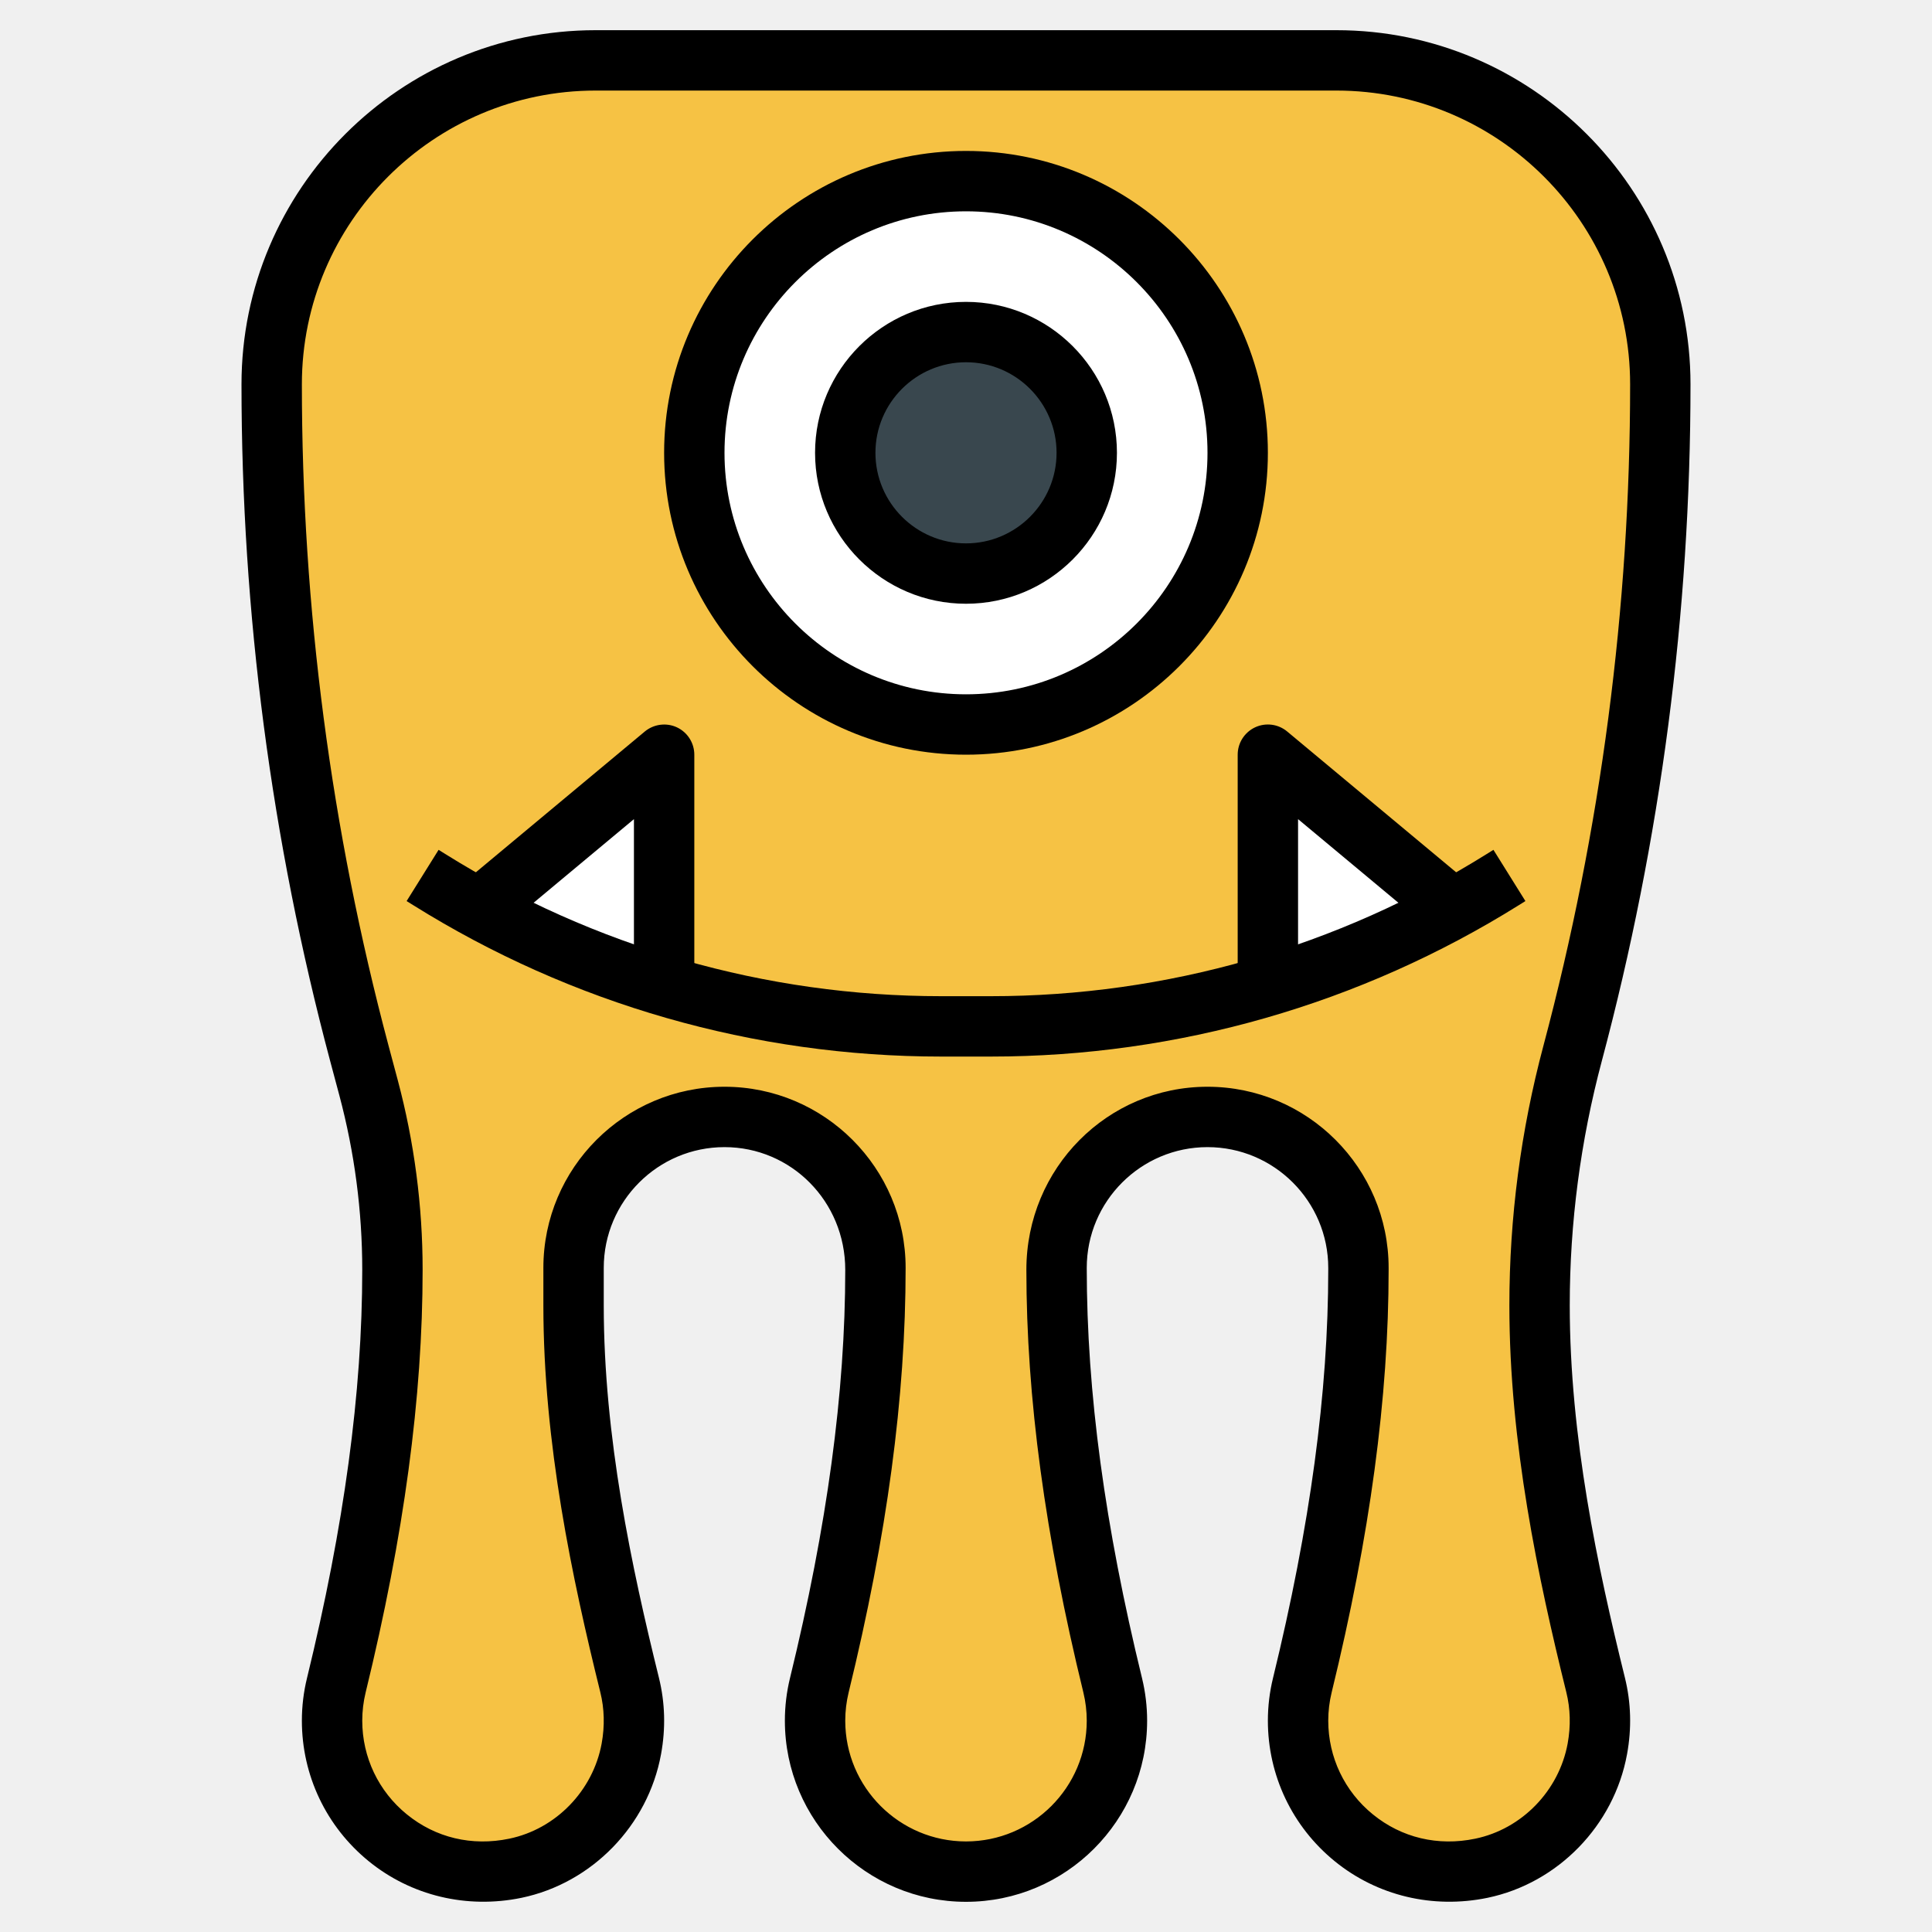
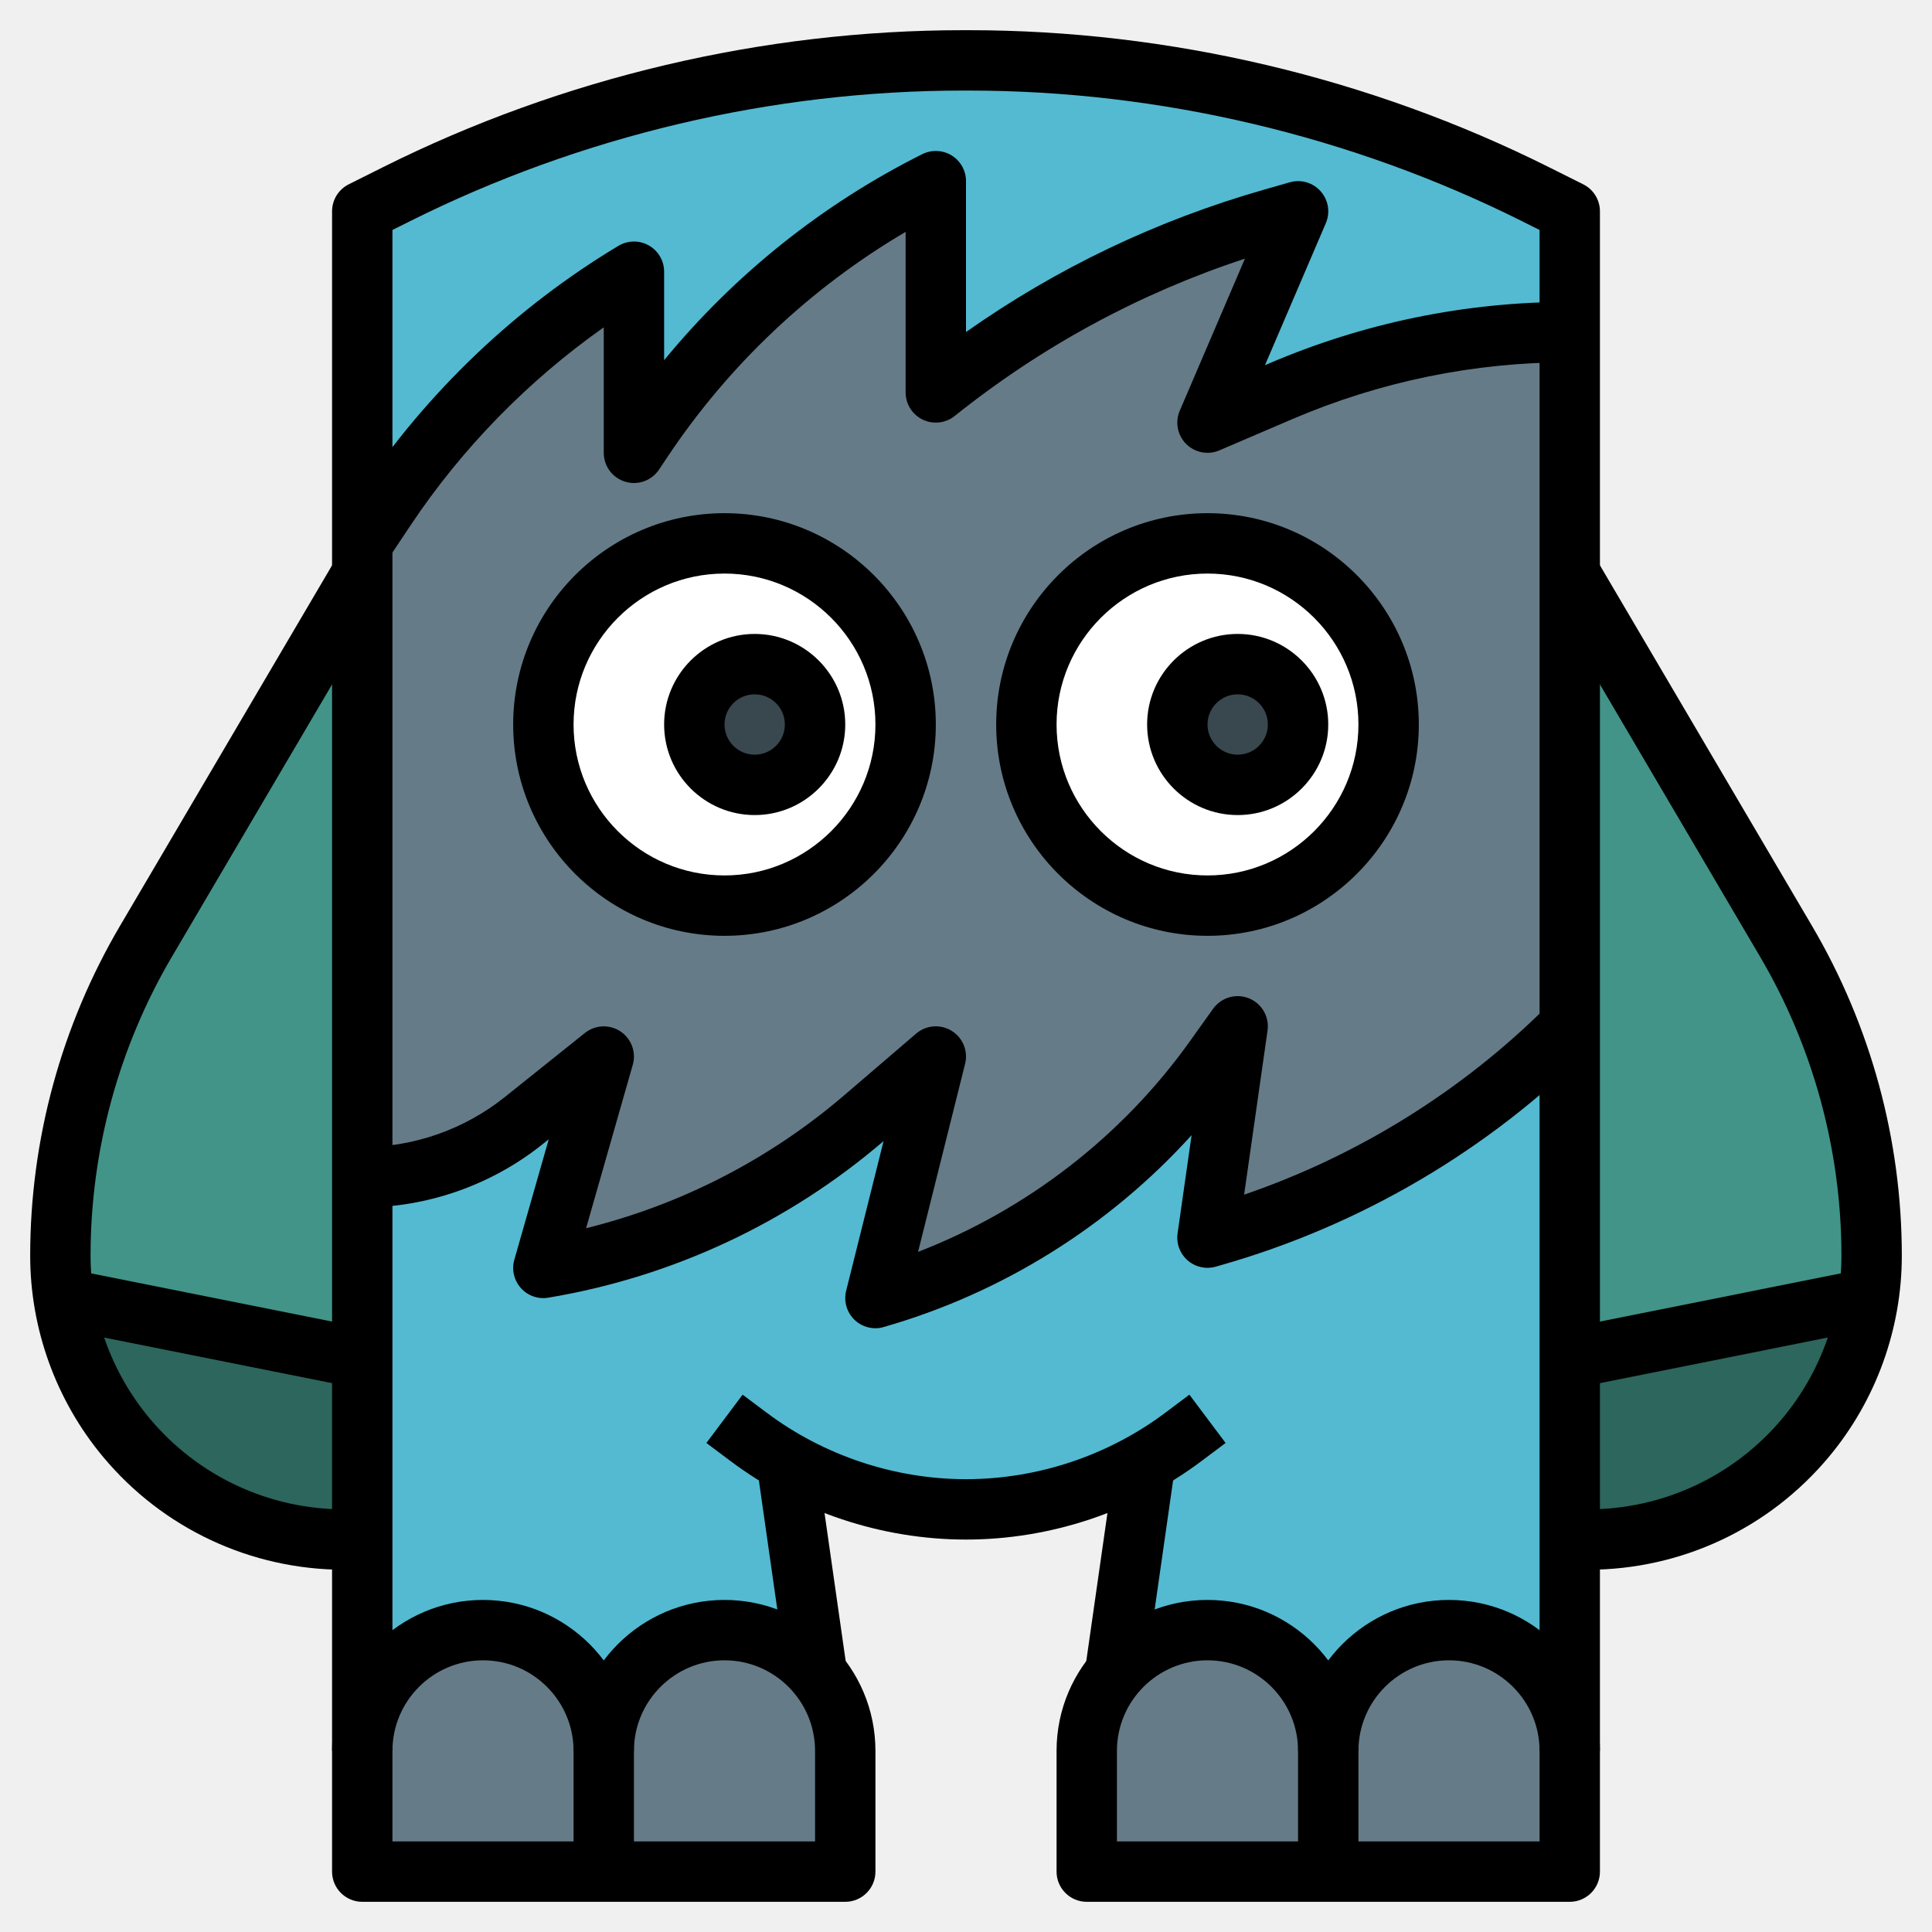
<svg xmlns="http://www.w3.org/2000/svg" version="1.1" id="Layer_3" x="0px" y="0px" viewBox="0 0 64 64" style="enable-background:new 0 0 64 64;" xml:space="preserve" width="512" height="512">
  <g>
    <g>
-       <path style="fill:#F6C244;" d="M45,42l0,0.065c0,4.651-0.756,9.246-1.86,13.764C43.049,56.204,43,56.596,43,57    c0,3.111,2.842,5.559,6.072,4.889c1.941-0.403,3.486-2.004,3.843-3.954c0.136-0.741,0.106-1.457-0.058-2.119    C51.834,51.68,51,47.5,51,43.241v-0.001c0-2.814,0.367-5.616,1.092-8.336l0.004-0.014C54.024,27.661,55,20.211,55,12.73v0    C55,6.804,50.196,2,44.27,2H19.73C13.804,2,9,6.804,9,12.73v0c0,7.481,0.976,14.93,2.904,22.159l0.307,1.149    C12.735,38.004,13,40.03,13,42.065v0c0,4.651-0.756,9.246-1.86,13.764C11.049,56.204,11,56.596,11,57    c0,3.111,2.842,5.559,6.072,4.889c1.941-0.403,3.486-2.004,3.843-3.954c0.136-0.741,0.106-1.457-0.058-2.119    C19.834,51.68,19,47.5,19,43.24L19,42c0-2.761,2.239-5,5-5s5,2.239,5,5v0.065c0,4.651-0.756,9.246-1.86,13.764    C27.049,56.204,27,56.596,27,57c0,2.761,2.239,5,5,5s5-2.239,5-5c0-0.404-0.049-0.796-0.14-1.171    C35.756,51.311,35,46.716,35,42.065V42c0-2.761,2.239-5,5-5S45,39.239,45,42z" />
+       <path style="fill:#429488;" d="M52,19l7.163,12.178C61.021,34.335,62,37.932,62,41.595v0c0,2.2-0.771,4.331-2.18,6.021l0,0    C58.033,49.76,55.386,51,52.595,51H52" />
    </g>
    <g>
-       <circle style="fill:#FFFFFF;" cx="32" cy="15" r="9" />
+       <path style="fill:#2C665C;" d="M52.595,51c2.791,0,5.438-1.24,7.225-3.384v0c1.101-1.321,1.806-2.911,2.064-4.593L52,45v6H52.595z    " />
    </g>
    <g>
-       <polyline style="fill:#FFFFFF;" points="16,30 22,25 22,33   " />
+       <path style="fill:#429488;" d="M12,19L4.837,31.178C2.979,34.335,2,37.932,2,41.595v0c0,2.2,0.771,4.331,2.18,6.021l0,0    C5.967,49.76,8.614,51,11.405,51H12" />
    </g>
    <g>
-       <polyline style="fill:#FFFFFF;" points="48,30 42,25 42,33   " />
+       <path style="fill:#2C665C;" d="M12,51v-6l-9.884-1.977c0.259,1.681,0.964,3.272,2.064,4.593v0C5.967,49.76,8.614,51,11.405,51H12z    " />
    </g>
    <g>
-       <circle style="fill:#39474E;" cx="32" cy="15" r="4" />
+       <path style="fill:#53BAD1;" d="M37.939,48.427c0,0-1,6.998-1,6.997C36.353,56.121,36,57.019,36,58v4h16V7l-1.132-0.566    C45.036,3.518,38.605,2,32.085,2h-0.17c-6.52,0-12.951,1.518-18.783,4.434L12,7v55h16v-4c0-0.981-0.353-1.88-0.939-2.575    c0,0-0.774-5.418-1-6.997C27.863,49.454,29.909,50,32,50h0C34.091,50,36.137,49.454,37.939,48.427z" />
    </g>
    <g>
-       <path d="M32,63c-3.309,0-6-2.691-6-6c0-0.476,0.057-0.949,0.169-1.409C27.401,50.548,28,46.123,28,42.064    C28,39.794,26.206,38,24,38s-4,1.794-4,4v1.24c0,4.356,0.924,8.681,1.827,12.335c0.204,0.824,0.229,1.679,0.07,2.539    c-0.431,2.358-2.289,4.269-4.623,4.754c-1.807,0.372-3.652-0.066-5.06-1.213C10.808,60.51,10,58.813,10,57    c0-0.476,0.057-0.95,0.169-1.408C11.401,50.548,12,46.122,12,42.064c0-1.946-0.255-3.887-0.756-5.768l-0.307-1.149    C8.988,27.835,8,20.293,8,12.73C8,6.262,13.263,1,19.73,1H44.27C50.737,1,56,6.262,56,12.73c0,7.563-0.988,15.105-2.938,22.417    C52.356,37.795,52,40.513,52,43.239c0,4.357,0.924,8.682,1.827,12.336c0.204,0.824,0.229,1.679,0.07,2.539    c-0.431,2.358-2.289,4.269-4.623,4.754c-1.809,0.372-3.652-0.066-5.06-1.213C42.808,60.51,42,58.813,42,57    c0-0.476,0.057-0.95,0.169-1.408C43.401,50.548,44,46.122,44,42.064V42c0-2.206-1.794-4-4-4s-4,1.794-4,4    c0,4.123,0.599,8.548,1.831,13.591C37.943,56.051,38,56.524,38,57C38,60.309,35.309,63,32,63z M40,36c3.309,0,6,2.691,6,6v0.064    c0,4.22-0.617,8.8-1.888,14.002C44.038,56.37,44,56.685,44,57c0,1.209,0.538,2.34,1.478,3.104    c0.951,0.774,2.155,1.062,3.391,0.805c1.545-0.32,2.775-1.589,3.062-3.154c0.105-0.58,0.091-1.151-0.045-1.699    C50.953,52.284,50,47.812,50,43.24c0-2.901,0.379-5.793,1.127-8.595C53.034,27.488,54,20.119,54,12.73C54,7.365,49.635,3,44.27,3    H19.73C14.365,3,10,7.365,10,12.73c0,7.389,0.966,14.758,2.869,21.902l0.307,1.149C13.723,37.83,14,39.944,14,42.064    c0,4.22-0.617,8.8-1.888,14.002C12.038,56.37,12,56.685,12,57c0,1.209,0.538,2.34,1.478,3.104    c0.952,0.774,2.154,1.062,3.391,0.805c1.545-0.32,2.775-1.589,3.062-3.154c0.105-0.58,0.091-1.151-0.045-1.699    C18.953,52.284,18,47.812,18,43.24V42c0-3.309,2.691-6,6-6s6,2.691,6,6c0,4.285-0.617,8.864-1.888,14.065    C28.038,56.37,28,56.685,28,57c0,2.206,1.794,4,4,4s4-1.794,4-4c0-0.315-0.038-0.63-0.112-0.935    C34.617,50.864,34,46.285,34,42.064C34,38.691,36.691,36,40,36z" />
+       <path style="fill:#657B88;" d="M16,54L16,54c-2.209,0-4,1.791-4,4v4h8v-4C20,55.791,18.209,54,16,54z" />
    </g>
    <g>
-       <path d="M32,25c-5.514,0-10-4.486-10-10S26.486,5,32,5s10,4.486,10,10S37.514,25,32,25z M32,7c-4.411,0-8,3.589-8,8s3.589,8,8,8    s8-3.589,8-8S36.411,7,32,7z" />
+       <path style="fill:#657B88;" d="M24,54L24,54c-2.209,0-4,1.791-4,4v4h8v-4C28,55.791,26.209,54,24,54z" />
    </g>
    <g>
-       <path d="M32,20c-2.757,0-5-2.243-5-5s2.243-5,5-5s5,2.243,5,5S34.757,20,32,20z M32,12c-1.654,0-3,1.346-3,3s1.346,3,3,3    s3-1.346,3-3S33.654,12,32,12z" />
+       <path style="fill:#657B88;" d="M40,54L40,54c-2.209,0-4,1.791-4,4v4h8v-4C44,55.791,42.209,54,40,54z" />
    </g>
    <g>
-       <path d="M32.822,35h-1.645c-6.191,0-12.239-1.734-17.49-5.016l-0.217-0.135l1.059-1.697l0.218,0.136    C19.681,31.371,25.361,33,31.178,33h1.645c5.816,0,11.497-1.629,16.43-4.712l0.219-0.136l1.059,1.697l-0.218,0.136    C45.062,33.266,39.014,35,32.822,35z" />
+       <path style="fill:#657B88;" d="M48,54L48,54c-2.209,0-4,1.791-4,4v4h8v-4C52,55.791,50.209,54,48,54z" />
    </g>
    <g>
-       <path d="M23,33h-2v-5.865l-4.359,3.633l-1.281-1.536l6-5c0.3-0.248,0.717-0.3,1.064-0.138C22.775,24.259,23,24.612,23,25V33z" />
+       <path style="fill:#657B88;" d="M52,34L52,34c-3.279,3.279-7.34,5.669-11.799,6.943L40,41l1-7l-0.769,1.076    C37.492,38.912,33.532,41.705,29,43l0,0l2-8l-2.382,2.041C25.597,39.631,21.925,41.346,18,42h0l2-7l-2.657,2.126    C15.826,38.339,13.942,39,12,39h0V18l0.766-1.148C14.895,13.657,17.708,10.975,21,9l0,0v6l0.279-0.418    C23.717,10.924,27.068,7.966,31,6l0,0v7l0,0c3.3-2.64,7.093-4.598,11.157-5.759L43,7l-3,7l2.404-1.03    C45.436,11.67,48.701,11,52,11h0V34z" />
    </g>
    <g>
-       <path d="M43,33h-2v-8c0-0.388,0.225-0.741,0.576-0.906c0.351-0.164,0.766-0.111,1.064,0.138l6,5l-1.281,1.536L43,27.135V33z" />
+       <circle style="fill:#FFFFFF;" cx="24" cy="24" r="6" />
+     </g>
+     <g>
+       <circle style="fill:#FFFFFF;" cx="40" cy="24" r="6" />
+     </g>
+     <g>
+       <circle style="fill:#39474E;" cx="25" cy="24" r="2" />
+     </g>
+     <g>
+       <circle style="fill:#39474E;" cx="41" cy="24" r="2" />
+     </g>
+     <g>
+       <path d="M21,62h-2v-4c0-1.654-1.346-3-3-3s-3,1.346-3,3h-2c0-2.757,2.243-5,5-5s5,2.243,5,5V62z" />
+     </g>
+     <g>
+       <path d="M45,62h-2v-4c0-2.757,2.243-5,5-5s5,2.243,5,5h-2c0-1.654-1.346-3-3-3s-3,1.346-3,3V62z" />
+     </g>
+     <g>
+       <path d="M52,63H36c-0.552,0-1-0.448-1-1v-4c0-2.757,2.243-5,5-5s5,2.243,5,5h-2c0-1.654-1.346-3-3-3s-3,1.346-3,3v3h14V7.618    l-0.579-0.29C44.757,4.497,38.417,3,32.085,3h-0.17c-6.332,0-12.672,1.497-18.336,4.329L13,7.618V61h14v-3c0-1.654-1.346-3-3-3    s-3,1.346-3,3h-2c0-2.757,2.243-5,5-5s5,2.243,5,5v4c0,0.552-0.448,1-1,1H12c-0.552,0-1-0.448-1-1V7    c0-0.379,0.214-0.725,0.553-0.895l1.132-0.566C18.625,2.57,25.274,1,31.915,1h0.17c6.641,0,13.291,1.57,19.23,4.54l1.132,0.566    C52.786,6.275,53,6.621,53,7v55C53,62.552,52.552,63,52,63z" />
+     </g>
+     <g>
+       <path d="M25,27c-1.654,0-3-1.346-3-3s1.346-3,3-3s3,1.346,3,3S26.654,27,25,27z M25,23c-0.551,0-1,0.449-1,1s0.449,1,1,1    s1-0.449,1-1S25.551,23,25,23z" />
+     </g>
+     <g>
+       <path d="M24,31c-3.86,0-7-3.14-7-7s3.14-7,7-7s7,3.14,7,7S27.86,31,24,31z M24,19c-2.757,0-5,2.243-5,5s2.243,5,5,5s5-2.243,5-5    S26.757,19,24,19z" />
+     </g>
+     <g>
+       <path d="M41,27c-1.654,0-3-1.346-3-3s1.346-3,3-3s3,1.346,3,3S42.654,27,41,27z M41,23c-0.551,0-1,0.449-1,1s0.449,1,1,1    s1-0.449,1-1S41.551,23,41,23z" />
+     </g>
+     <g>
+       <path d="M40,31c-3.86,0-7-3.14-7-7s3.14-7,7-7s7,3.14,7,7S43.86,31,40,31z M40,19c-2.757,0-5,2.243-5,5s2.243,5,5,5s5-2.243,5-5    S42.757,19,40,19z" />
+     </g>
+     <g>
+       <path d="M12.832,18.555l-1.664-1.109l0.766-1.148c2.198-3.297,5.155-6.117,8.552-8.154c0.309-0.186,0.694-0.191,1.007-0.013    C21.806,8.307,22,8.64,22,9v2.932c2.334-2.841,5.251-5.175,8.553-6.826c0.31-0.154,0.678-0.138,0.973,0.044    C31.82,5.332,32,5.653,32,6v4.999c3.007-2.118,6.323-3.702,9.882-4.719l0.844-0.241c0.37-0.107,0.77,0.01,1.025,0.301    c0.255,0.29,0.321,0.7,0.168,1.055l-2.015,4.702l0.106-0.045C45.185,10.69,48.545,10,52,10v2c-3.182,0-6.278,0.636-9.202,1.889    l-2.404,1.03c-0.375,0.161-0.811,0.077-1.101-0.212c-0.289-0.289-0.373-0.725-0.212-1.101l2.159-5.038    c-3.497,1.151-6.726,2.901-9.615,5.212c-0.3,0.24-0.712,0.287-1.058,0.121C30.22,13.735,30,13.384,30,13V7.681    c-3.15,1.854-5.856,4.406-7.889,7.456l-0.279,0.418c-0.245,0.367-0.701,0.531-1.122,0.402C20.289,15.83,20,15.441,20,15v-4.156    c-2.51,1.769-4.702,4.012-6.402,6.562L12.832,18.555z" />
+     </g>
+     <g>
+       <path d="M29,44c-0.256,0-0.506-0.098-0.695-0.281c-0.257-0.249-0.361-0.615-0.275-0.961l1.239-4.957    c-3.159,2.708-6.999,4.501-11.104,5.186c-0.342,0.058-0.683-0.064-0.911-0.32c-0.229-0.256-0.31-0.611-0.215-0.941l1.139-3.986    l-0.21,0.168C16.28,39.257,14.16,40,12,40v-2c1.708,0,3.384-0.588,4.718-1.655l2.657-2.126c0.339-0.272,0.817-0.292,1.179-0.052    c0.362,0.241,0.527,0.689,0.407,1.107l-1.546,5.412c3.149-0.779,6.079-2.285,8.552-4.405l2.382-2.042    c0.331-0.284,0.807-0.32,1.177-0.091s0.55,0.671,0.444,1.093l-1.558,6.229c3.6-1.392,6.753-3.824,9.005-6.977l0.768-1.076    c0.269-0.375,0.758-0.519,1.186-0.347c0.428,0.171,0.683,0.613,0.618,1.07l-0.776,5.435c3.784-1.296,7.247-3.451,10.08-6.284    l1.414,1.414c-3.391,3.391-7.62,5.879-12.231,7.197l-0.201,0.058c-0.326,0.093-0.676,0.015-0.933-0.208    c-0.255-0.223-0.381-0.56-0.333-0.896l0.464-3.252c-2.728,3.012-6.274,5.233-10.2,6.355C29.184,43.987,29.092,44,29,44z" />
+     </g>
+     <g>
+       <path d="M12,52h-0.595c-3.097,0-6.011-1.365-7.994-3.744C1.856,46.39,1,44.024,1,41.595c0-3.838,1.029-7.616,2.975-10.924    l7.163-12.178l1.724,1.014L5.699,31.685C3.933,34.686,3,38.113,3,41.595c0,1.962,0.692,3.874,1.948,5.381    C6.55,48.897,8.903,50,11.405,50H12V52z" />
+     </g>
+     <g>
+       <rect x="6" y="38.901" transform="matrix(0.1961 -0.9806 0.9806 0.1961 -37.5184 42.235)" width="2" height="10.198" />
+     </g>
+     <g>
+       <path d="M52.595,52H52v-2h0.595c2.502,0,4.855-1.103,6.458-3.024C60.308,45.468,61,43.557,61,41.595    c0-3.482-0.933-6.909-2.699-9.91l-7.163-12.178l1.724-1.014l7.163,12.178C61.971,33.979,63,37.756,63,41.595    c0,2.429-0.856,4.795-2.412,6.661C58.605,50.635,55.692,52,52.595,52z" />
+     </g>
+     <g>
+       <rect x="51.901" y="43" transform="matrix(0.9805 -0.1963 0.1963 0.9805 -7.5283 12.0454)" width="10.198" height="2" />
+     </g>
+     <g>
+       <path d="M32,51c-2.794,0-5.564-0.923-7.8-2.6l-0.8-0.6l1.2-1.6l0.8,0.6c1.892,1.418,4.236,2.2,6.6,2.2s4.708-0.781,6.6-2.2    l0.8-0.6l1.2,1.6l-0.8,0.6C37.564,50.077,34.794,51,32,51z" />
+     </g>
+     <g>
+       <rect x="25.53" y="47.962" transform="matrix(0.99 -0.1414 0.1414 0.99 -7.0457 4.2711)" width="2" height="7.5" />
+     </g>
+     <g>
+       <rect x="33.72" y="50.713" transform="matrix(0.1416 -0.9899 0.9899 0.1416 -19.0281 81.4806)" width="7.5" height="2" />
    </g>
  </g>
</svg>
